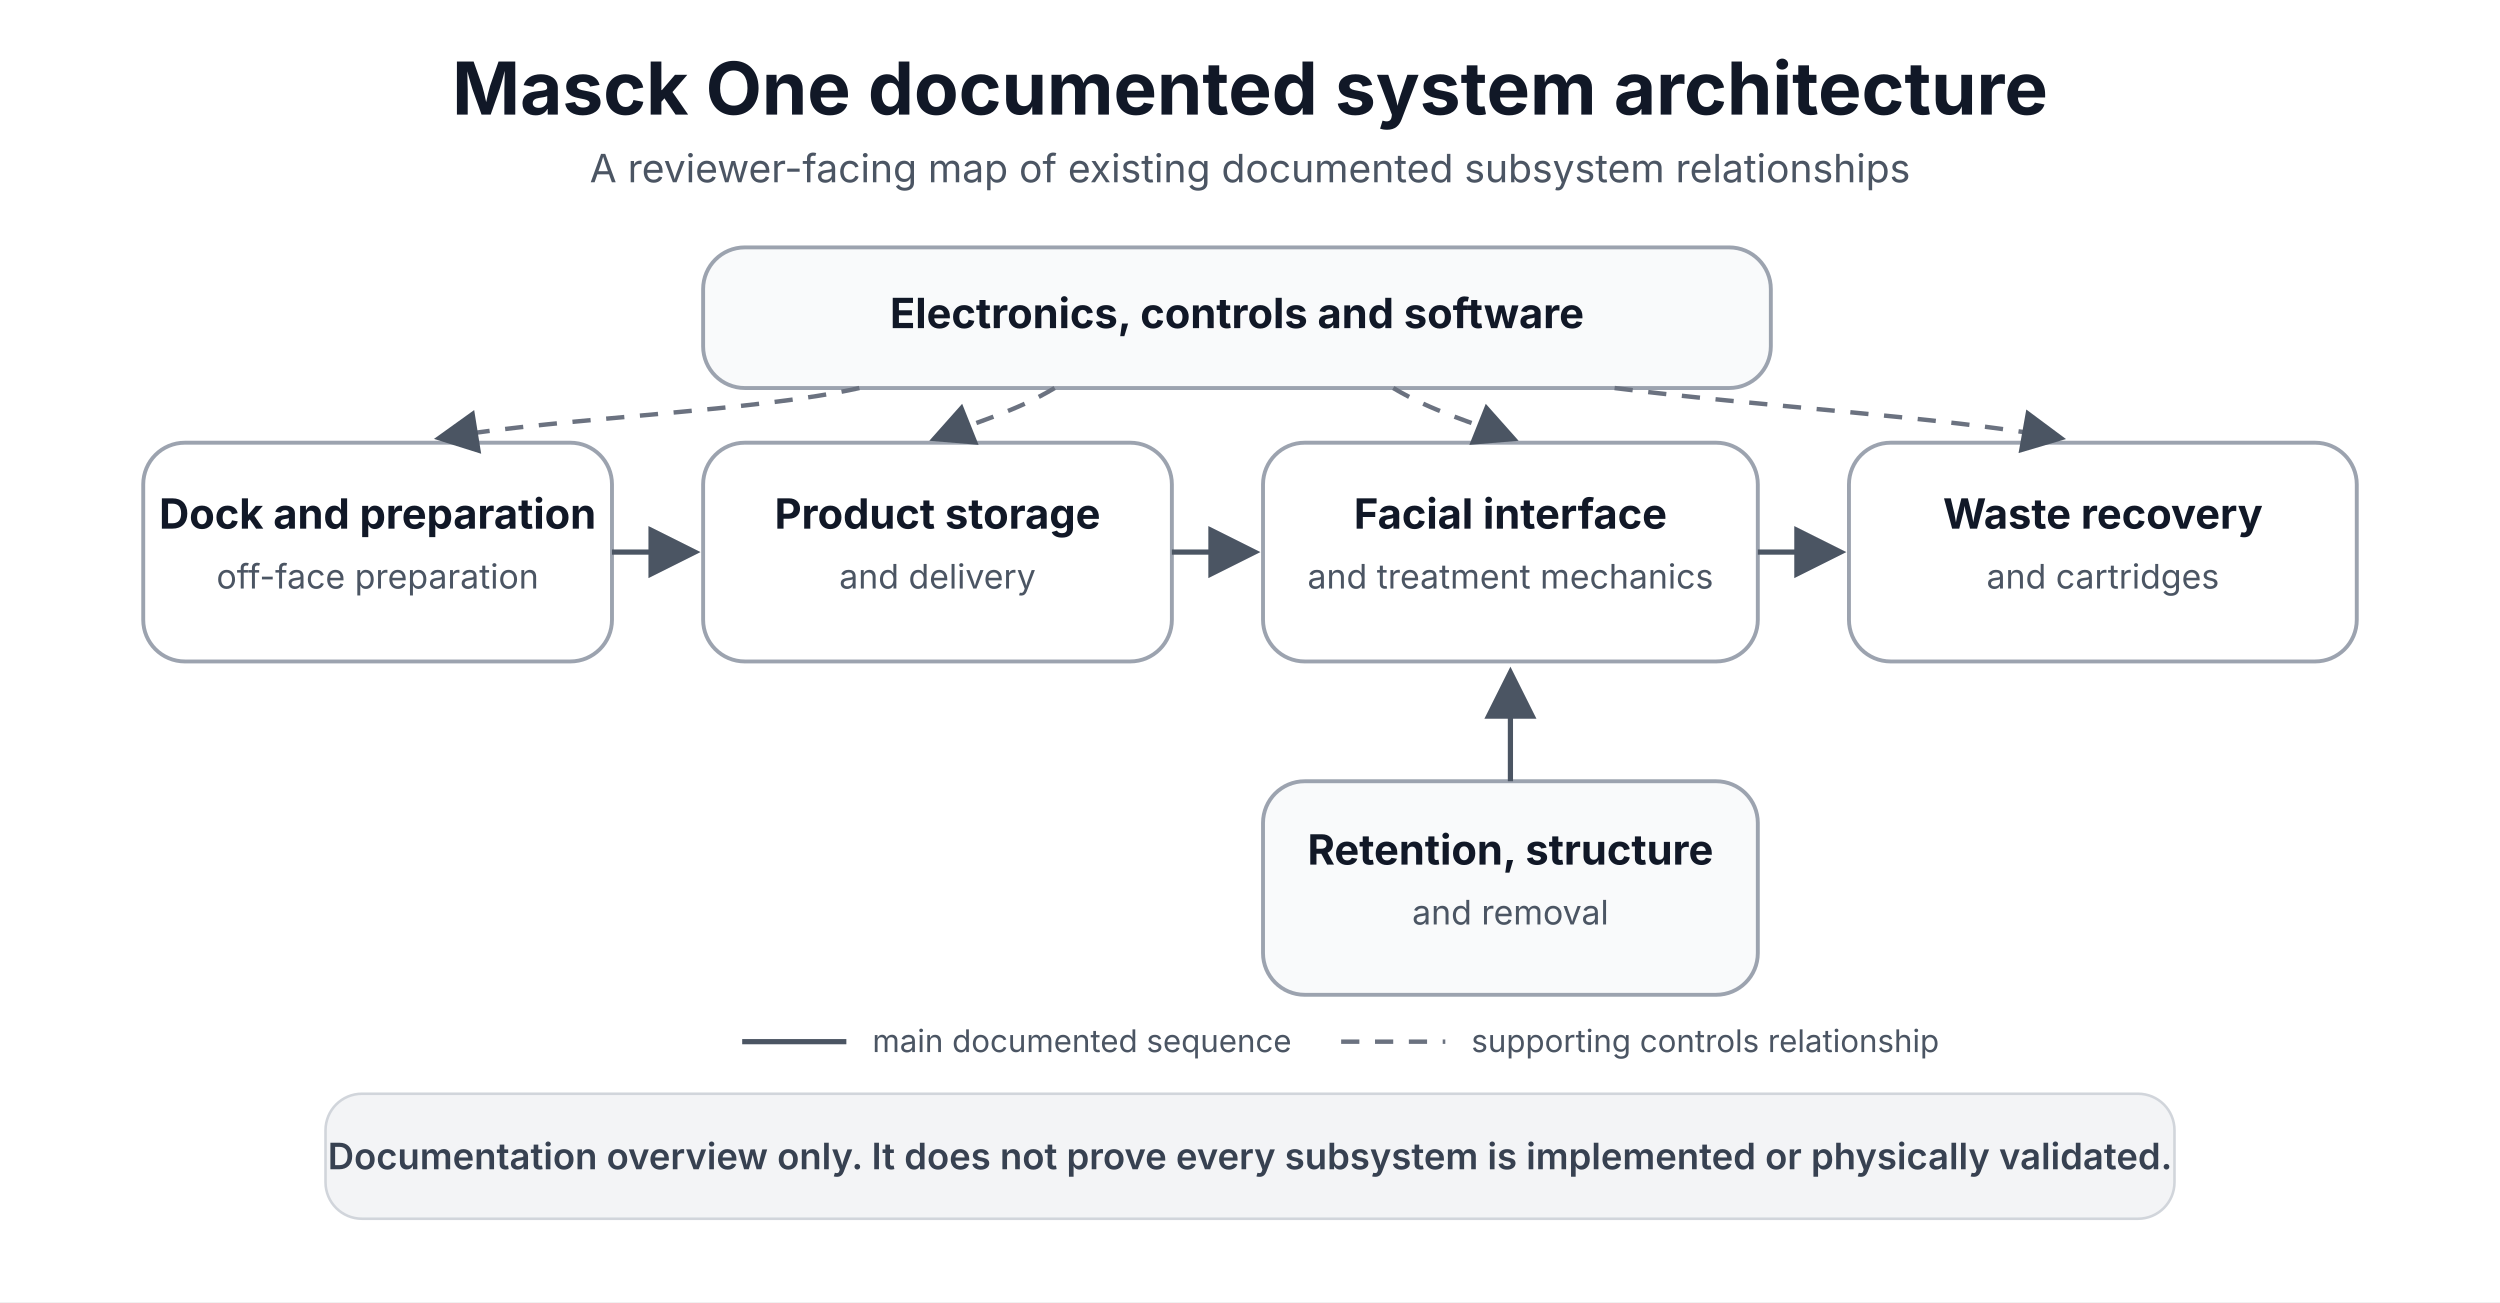
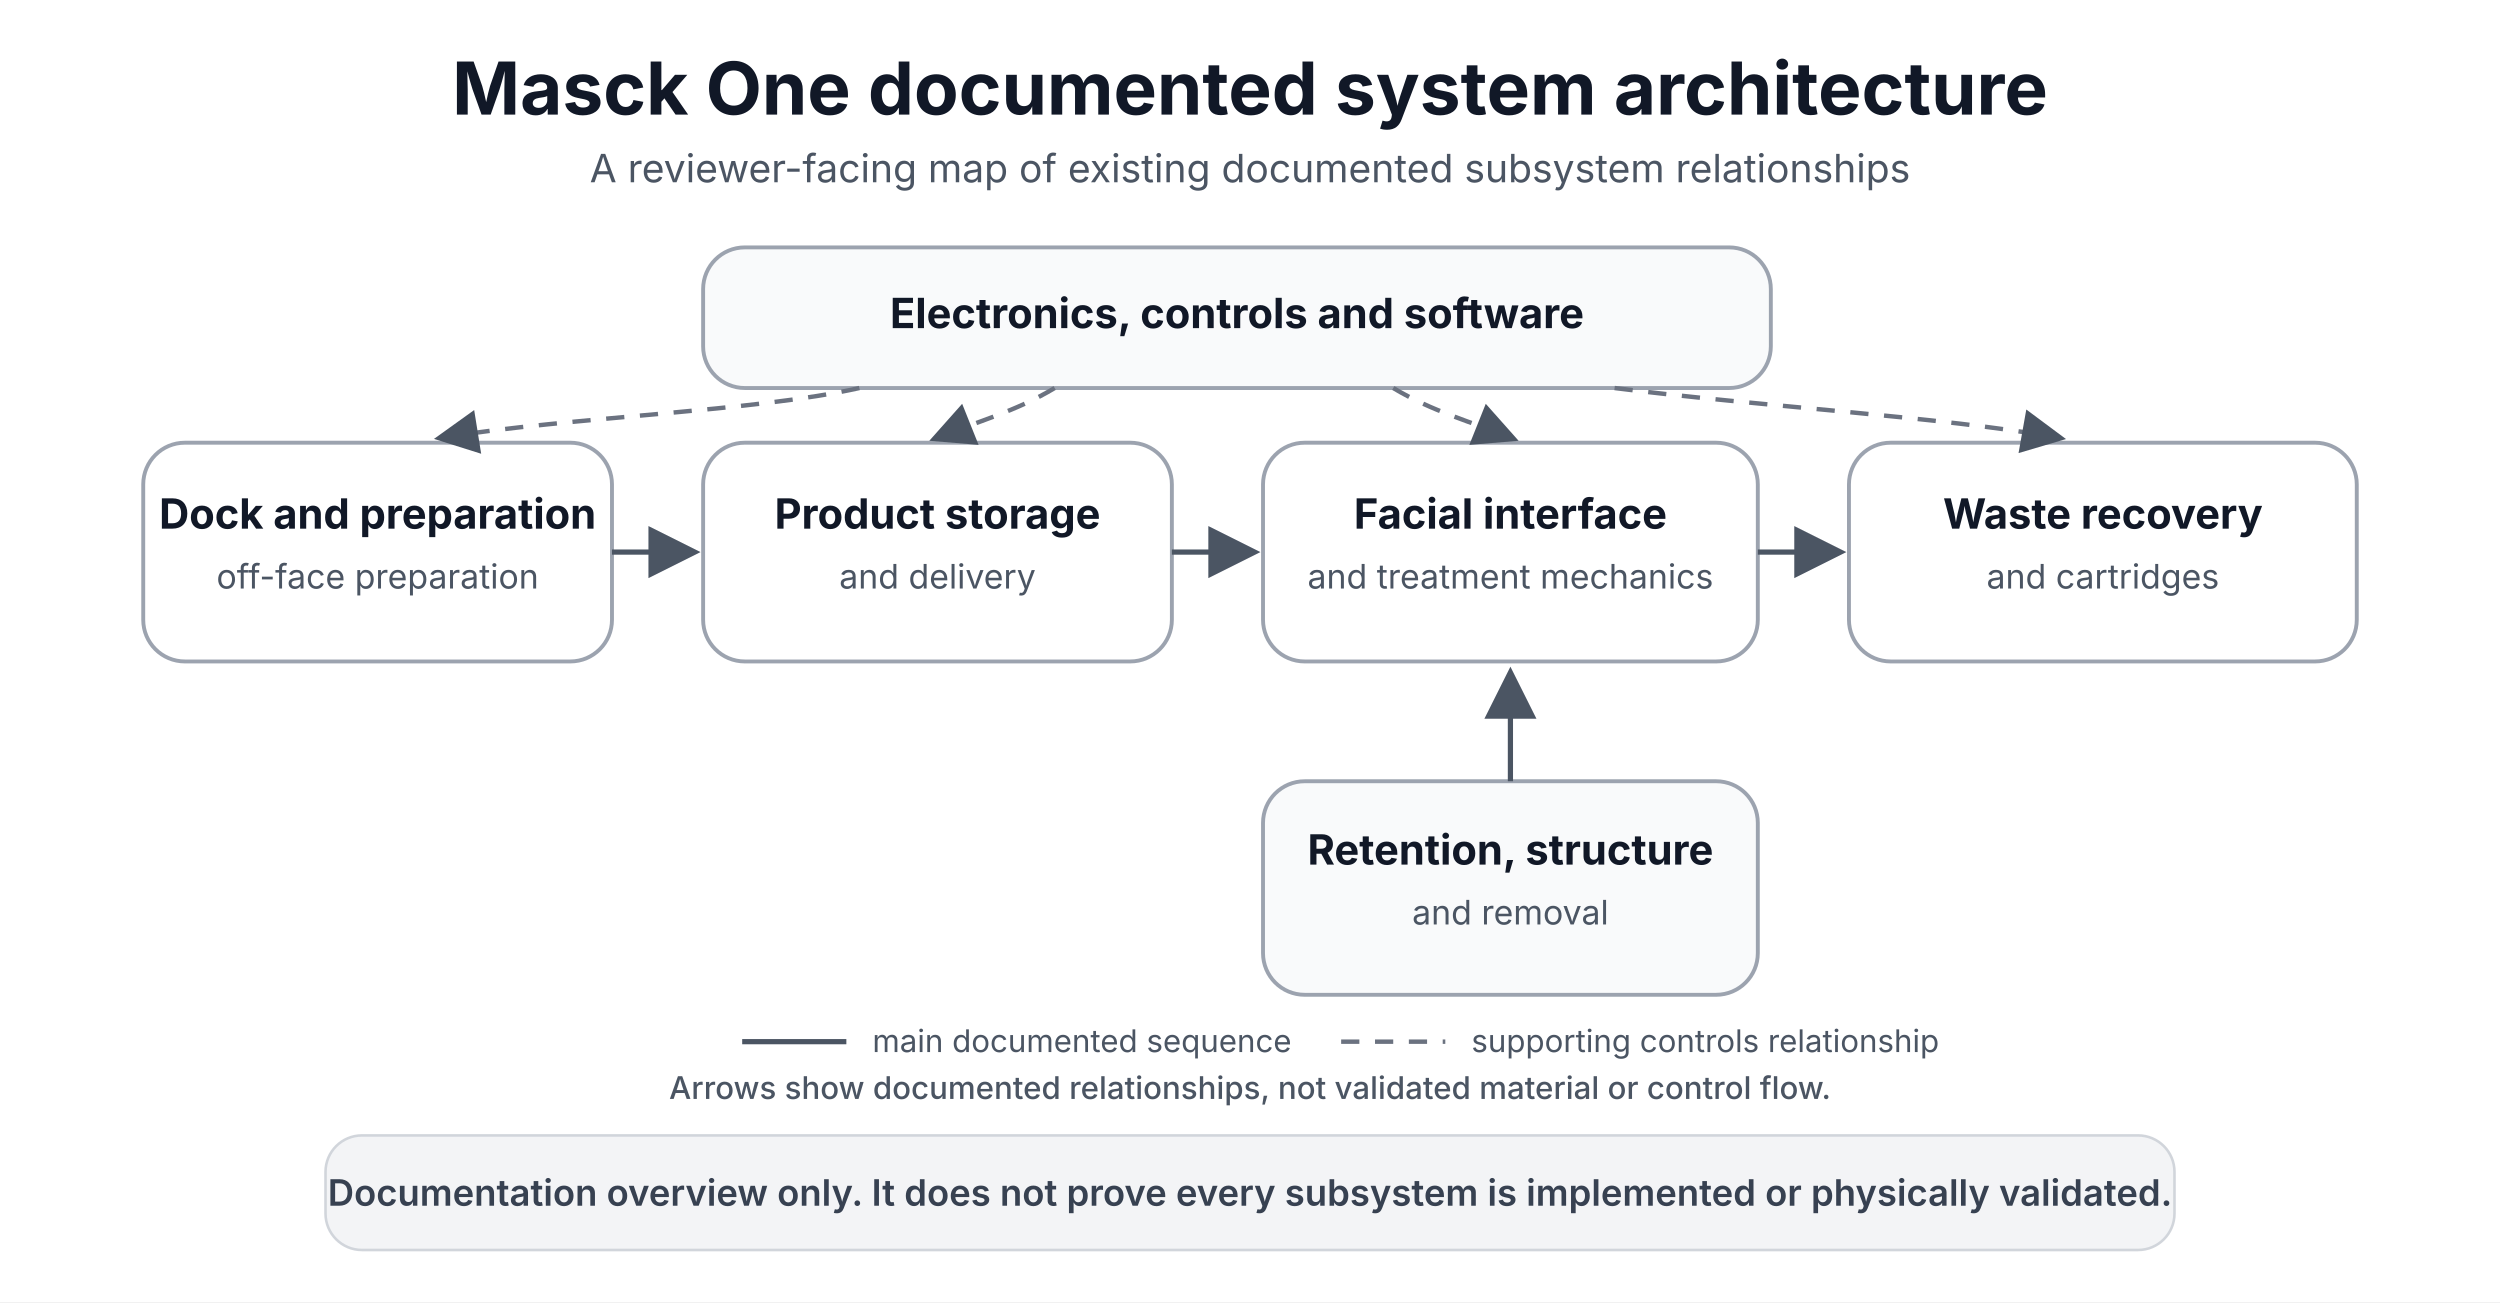
<svg xmlns="http://www.w3.org/2000/svg" width="960" height="500" viewBox="0 0 960 500" role="img" aria-labelledby="title desc">
  <defs>
    <marker id="arrow" markerWidth="10" markerHeight="10" refX="8" refY="5" orient="auto" markerUnits="strokeWidth">
      <path d="M 0 0 L 10 5 L 0 10 z" fill="#4b5563" />
    </marker>
    <style>
      .title { font: 700 28px system-ui, -apple-system, BlinkMacSystemFont, 'Segoe UI', sans-serif; fill: #111827; }
      .subtitle { font: 400 15px system-ui, -apple-system, BlinkMacSystemFont, 'Segoe UI', sans-serif; fill: #4b5563; }
      .node-title { font: 650 16px system-ui, -apple-system, BlinkMacSystemFont, 'Segoe UI', sans-serif; fill: #111827; text-anchor: middle; }
      .node-sub { font: 400 13px system-ui, -apple-system, BlinkMacSystemFont, 'Segoe UI', sans-serif; fill: #4b5563; text-anchor: middle; }
      .legend { font: 400 12px system-ui, -apple-system, BlinkMacSystemFont, 'Segoe UI', sans-serif; fill: #4b5563; }
+       .boundary-note { font: 500 12px system-ui, -apple-system, BlinkMacSystemFont, 'Segoe UI', sans-serif; fill: #4b5563; text-anchor: middle; }
      .footer { font: 600 14px system-ui, -apple-system, BlinkMacSystemFont, 'Segoe UI', sans-serif; fill: #374151; text-anchor: middle; }
      .box { fill: #ffffff; stroke: #9ca3af; stroke-width: 1.5; rx: 16; }
      .support { fill: #f9fafb; stroke: #9ca3af; stroke-width: 1.5; rx: 16; }
      .arrow { fill: none; stroke: #4b5563; stroke-width: 2; marker-end: url(#arrow); }
      .control-arrow { fill: none; stroke: #6b7280; stroke-width: 1.7; stroke-dasharray: 7 6; marker-end: url(#arrow); }
      .legend-solid { fill: none; stroke: #4b5563; stroke-width: 2; }
      .legend-dashed { fill: none; stroke: #6b7280; stroke-width: 1.7; stroke-dasharray: 7 6; }
    </style>
  </defs>
  <rect width="960" height="500" fill="#ffffff" />
  <text x="480" y="44" class="title" text-anchor="middle">Masck One documented system architecture</text>
  <text x="480" y="70" class="subtitle" text-anchor="middle">A reviewer-facing map of existing documented subsystem relationships</text>
  <rect x="55" y="170" width="180" height="84" class="box" />
  <text x="145" y="203" class="node-title">Dock and preparation</text>
  <text x="145" y="226" class="node-sub">off-face preparation</text>
  <rect x="270" y="170" width="180" height="84" class="box" />
  <text x="360" y="203" class="node-title">Product storage</text>
  <text x="360" y="226" class="node-sub">and delivery</text>
  <rect x="485" y="170" width="190" height="84" class="box" />
  <text x="580" y="203" class="node-title">Facial interface</text>
  <text x="580" y="226" class="node-sub">and treatment mechanics</text>
  <rect x="710" y="170" width="195" height="84" class="box" />
  <text x="807.5" y="203" class="node-title">Waste recovery</text>
  <text x="807.5" y="226" class="node-sub">and cartridges</text>
  <path d="M235 212 H265" class="arrow" />
  <path d="M450 212 H480" class="arrow" />
  <path d="M675 212 H705" class="arrow" />
  <rect x="485" y="300" width="190" height="82" class="support" />
  <text x="580" y="332" class="node-title">Retention, structure</text>
  <text x="580" y="355" class="node-sub">and removal</text>
  <path d="M580 300 V260" class="arrow" />
  <rect x="270" y="95" width="410" height="54" class="support" />
  <text x="475" y="126" class="node-title">Electronics, controls and software</text>
  <path d="M330 149 C290 158 220 160 170 168" class="control-arrow" />
  <path d="M405 149 C390 158 375 162 360 168" class="control-arrow" />
  <path d="M535 149 C550 158 565 162 580 168" class="control-arrow" />
  <path d="M620 149 C675 156 745 160 790 168" class="control-arrow" />
  <line x1="285" y1="400" x2="325" y2="400" class="legend-solid" />
  <text x="335" y="404" class="legend">main documented sequence</text>
  <line x1="515" y1="400" x2="555" y2="400" class="legend-dashed" />
  <text x="565" y="404" class="legend">supporting controls relationship</text>
-   <rect x="125" y="420" width="710" height="48" rx="14" fill="#f3f4f6" stroke="#d1d5db" />
-   <text x="480" y="449" class="footer">Documentation overview only. It does not prove every subsystem is implemented or physically validated.</text>
+   <text x="480" y="422" class="boundary-note">Arrows show documented relationships, not validated material or control flow.</text>
+   <rect x="125" y="436" width="710" height="44" rx="14" fill="#f3f4f6" stroke="#d1d5db" />
+   <text x="480" y="463" class="footer">Documentation overview only. It does not prove every subsystem is implemented or physically validated.</text>
</svg>
